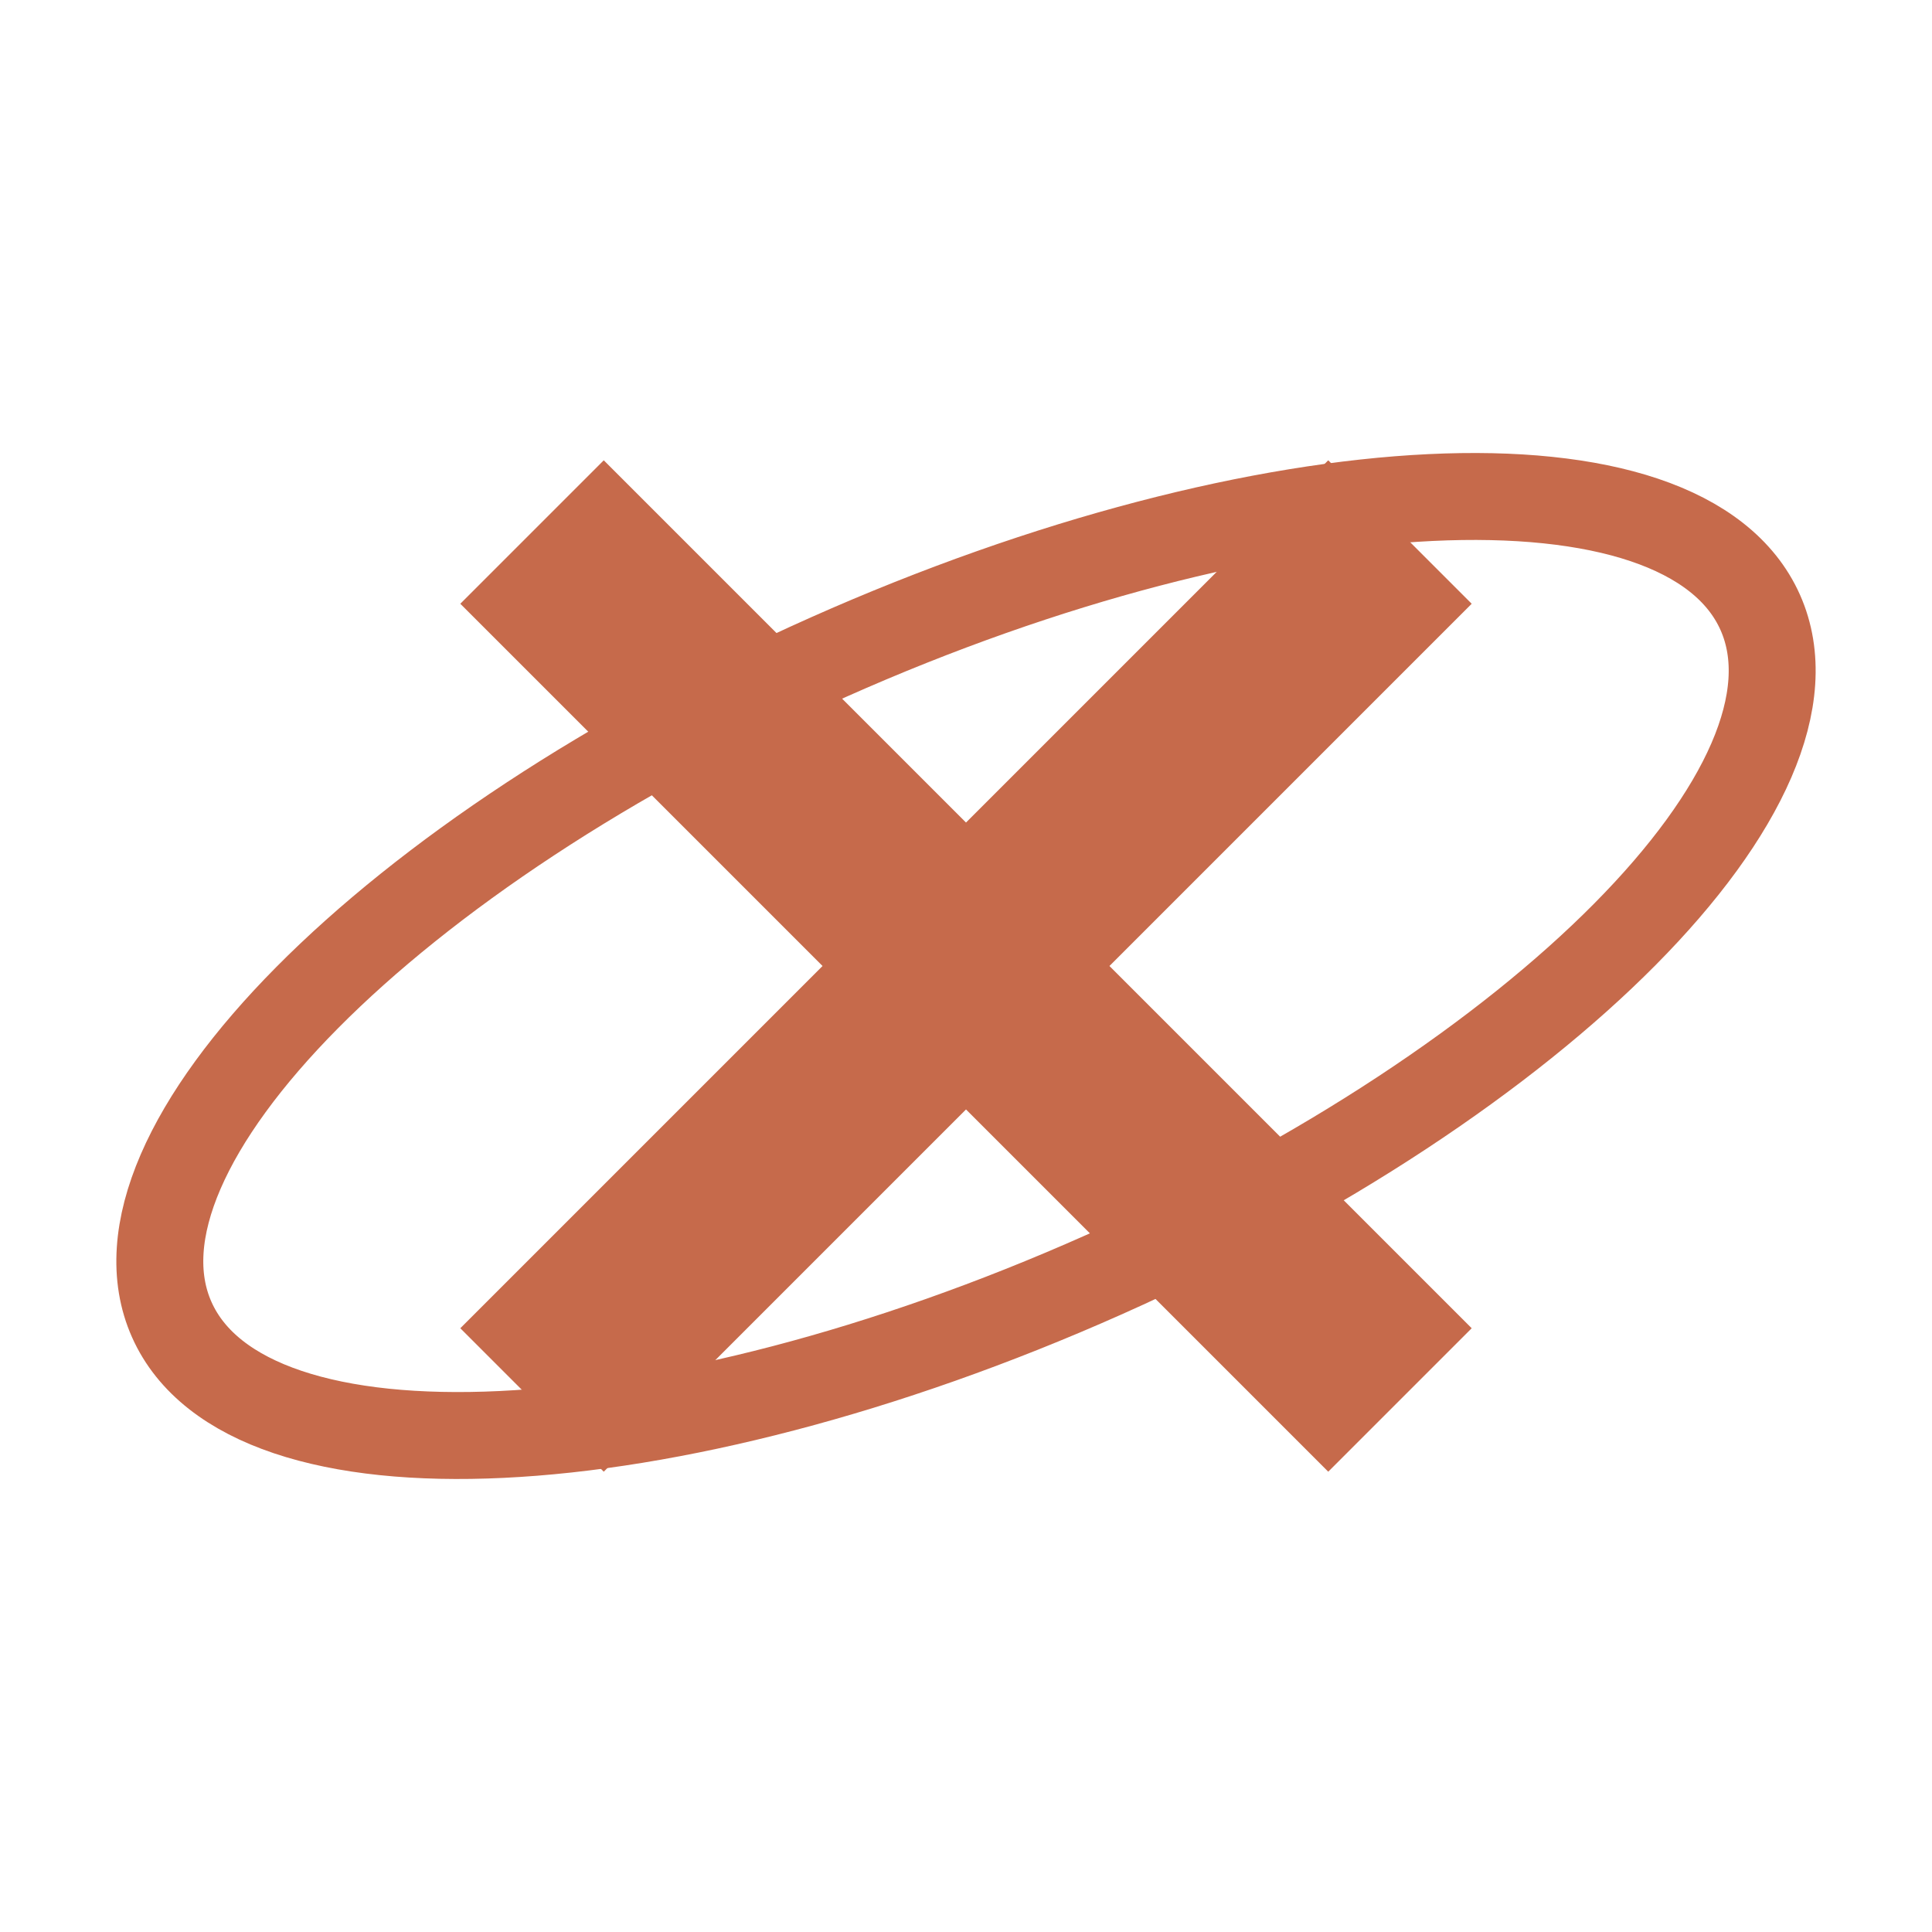
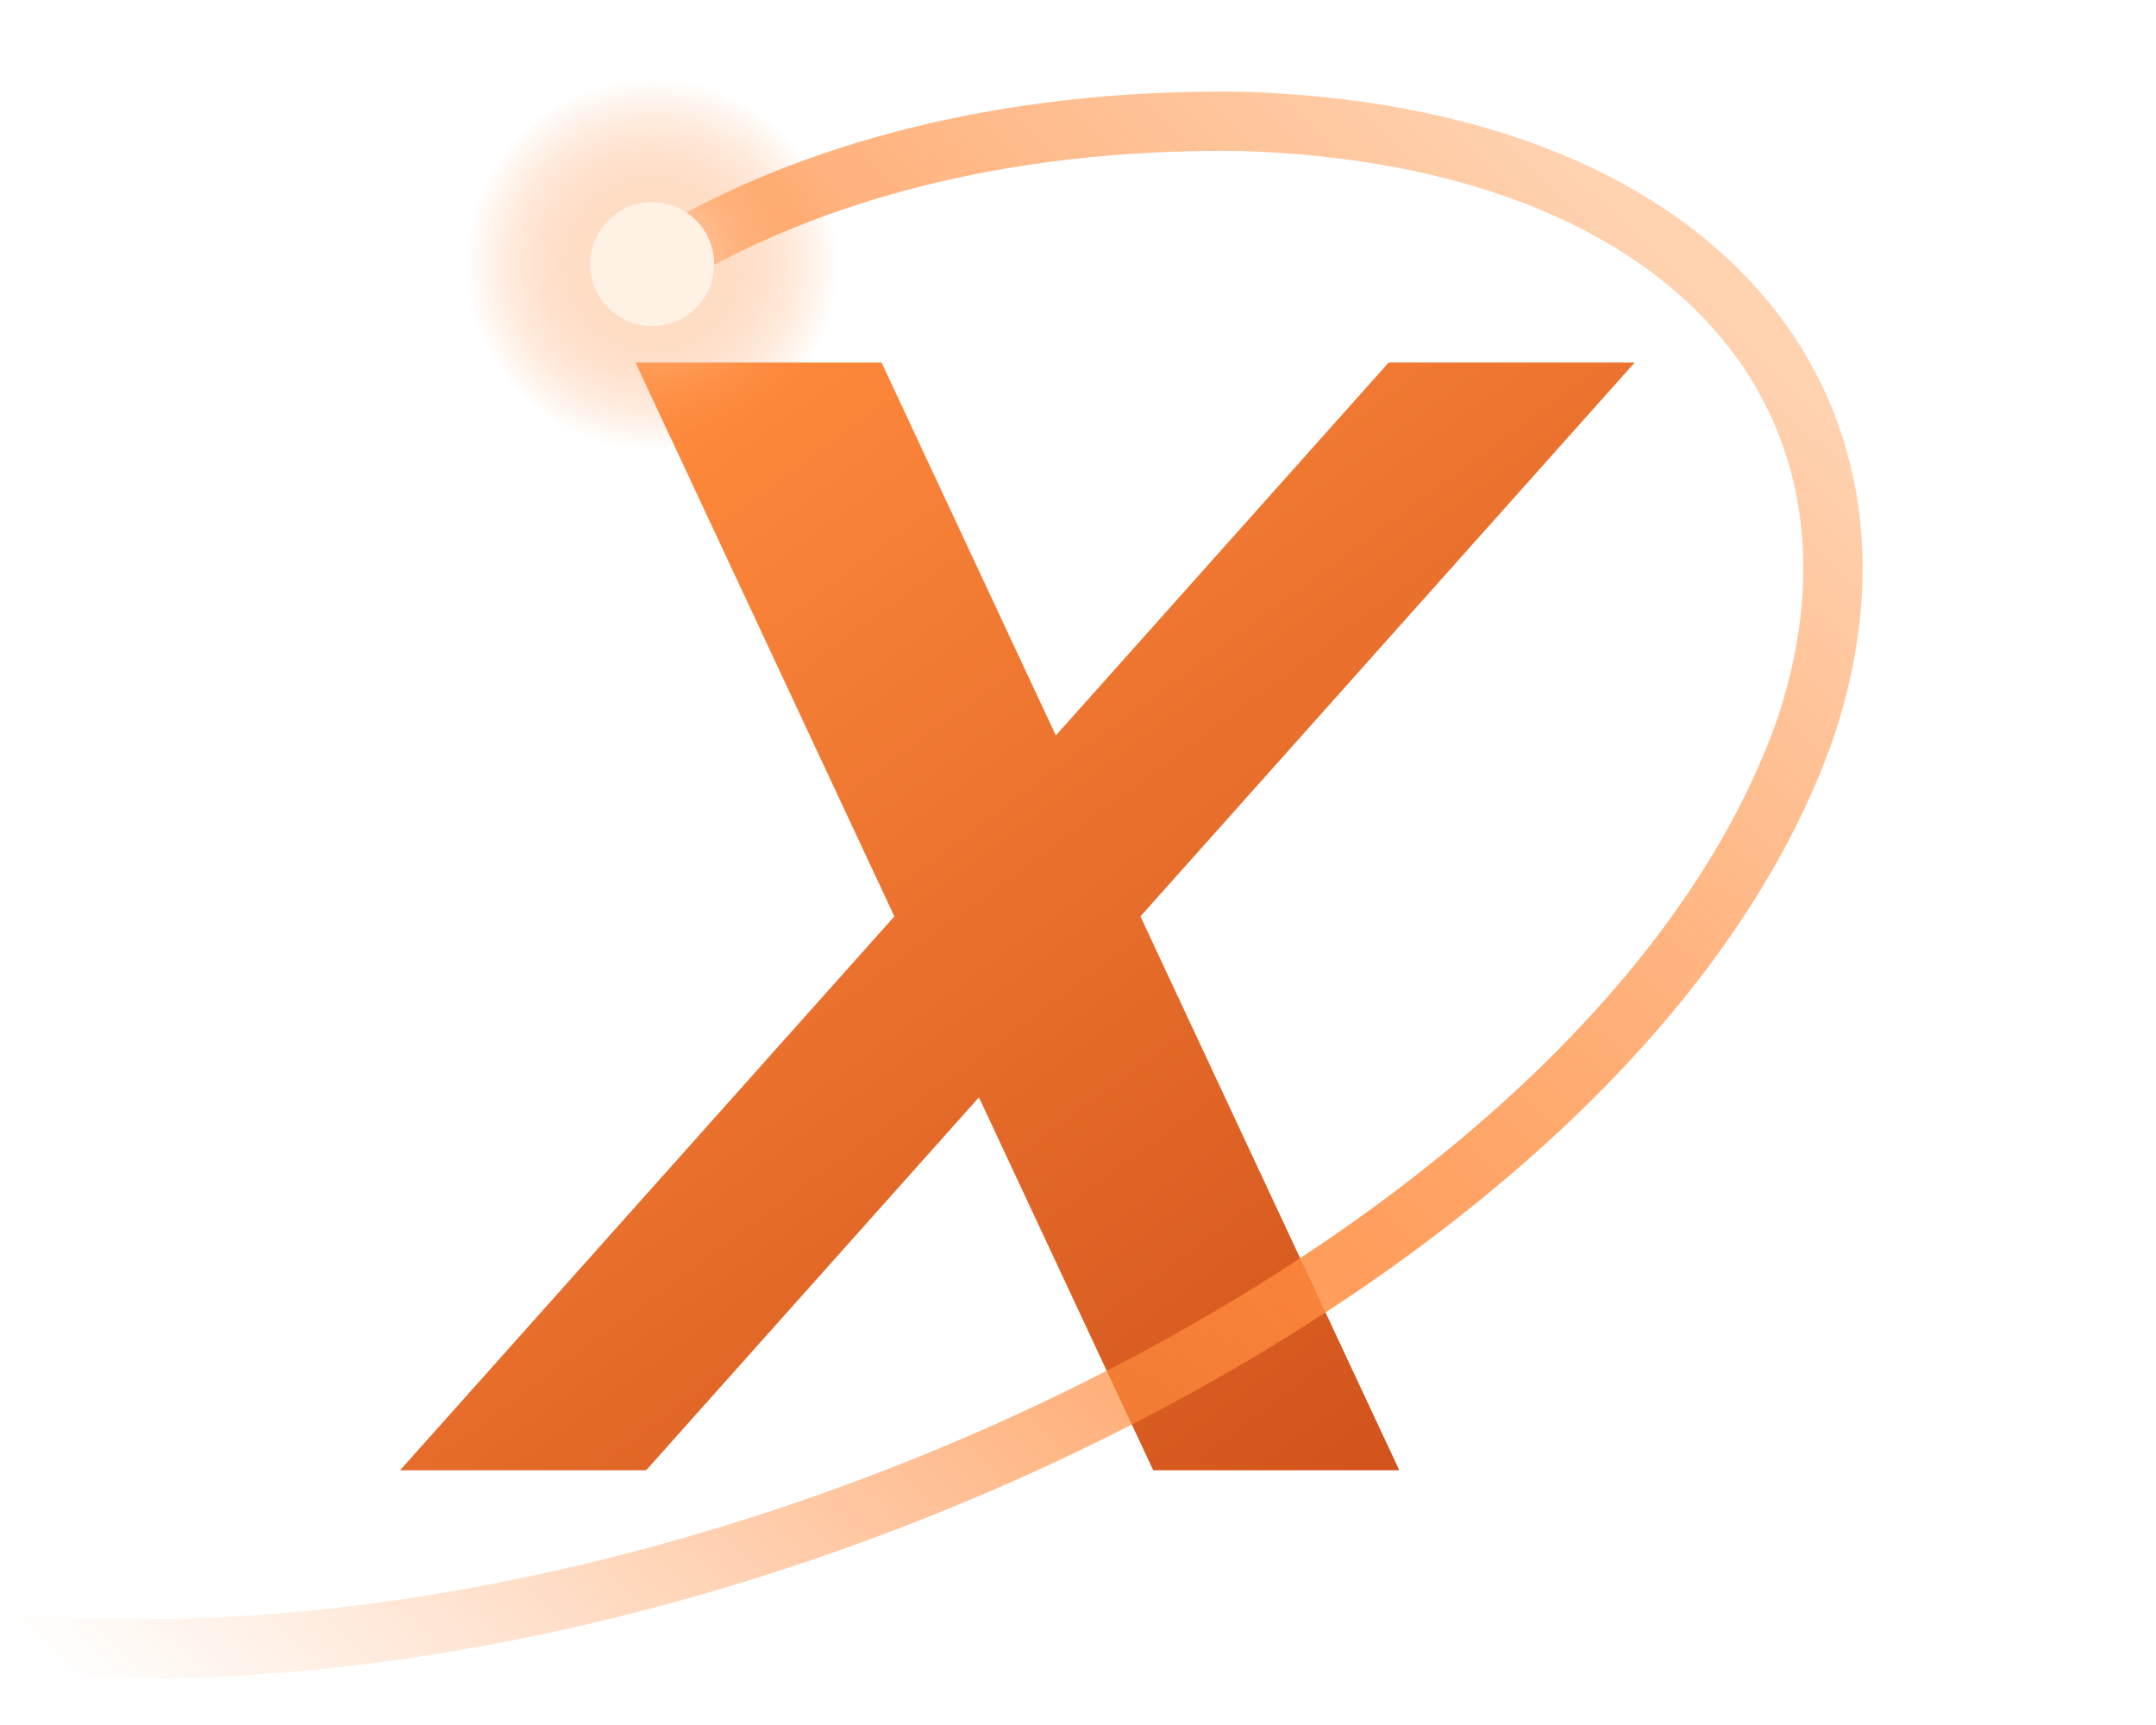
- <svg xmlns="http://www.w3.org/2000/svg" viewBox="0 0 40 40" width="40" height="40" role="img" aria-label="PARALLAX X mark">
-   <ellipse cx="20" cy="20" rx="18" ry="7" transform="rotate(-24 20 20)" fill="none" stroke="#C66A4B" stroke-width="1.8" />
-   <path d="M12.5 12.5 L27.5 27.5 M27.5 12.5 L12.5 27.5" fill="none" stroke="#C66A4B" stroke-width="4.2" stroke-linecap="square" />
+ <svg xmlns="http://www.w3.org/2000/svg" viewBox="-16 -14 80 64" role="img" aria-label="PARALLAX X mark">
+   <defs>
+     <linearGradient id="pxm-x" x1="0" y1="0" x2="35" y2="40" gradientUnits="userSpaceOnUse">
+       <stop offset="0" stop-color="#FF8B3D" />
+       <stop offset="1" stop-color="#D2541C" />
+     </linearGradient>
+     <linearGradient id="pxm-o" x1="-15" y1="47" x2="40" y2="-10" gradientUnits="userSpaceOnUse">
+       <stop offset="0" stop-color="#FF8B3D" stop-opacity="0" />
+       <stop offset="0.55" stop-color="#FF8B3D" stop-opacity="0.85" />
+       <stop offset="1" stop-color="#FFD2B0" />
+     </linearGradient>
+     <radialGradient id="pxm-g">
+       <stop offset="0" stop-color="#FFE3CC" stop-opacity="0.9" />
+       <stop offset="1" stop-color="#FF8B3D" stop-opacity="0" />
+     </radialGradient>
+   </defs>
+   <g transform="translate(0 0)">
+     <g transform="translate(0 0) translate(0 40) skewX(-12) translate(0 -40)">
+       <path d="M0 0H7.8L35 40H27.2Z" fill="url(#pxm-x)" stroke="url(#pxm-x)" stroke-width="1.1" />
+       <path d="M27.2 0H35L7.8 40H0Z" fill="url(#pxm-x)" stroke="url(#pxm-x)" stroke-width="1.1" />
+     </g>
+     <path d="M-15 47C10 49 44 33 51 13C55 1 47 -9 30 -9.5C21 -9.6 14 -7.5 9 -4.6" fill="none" stroke="url(#pxm-o)" stroke-width="2.2" stroke-linecap="round" />
+     <circle cx="8.2" cy="-4.2" r="6.9" fill="url(#pxm-g)" />
+     <circle cx="8.2" cy="-4.2" r="2.3" fill="#FFF1E4" />
+   </g>
</svg>
